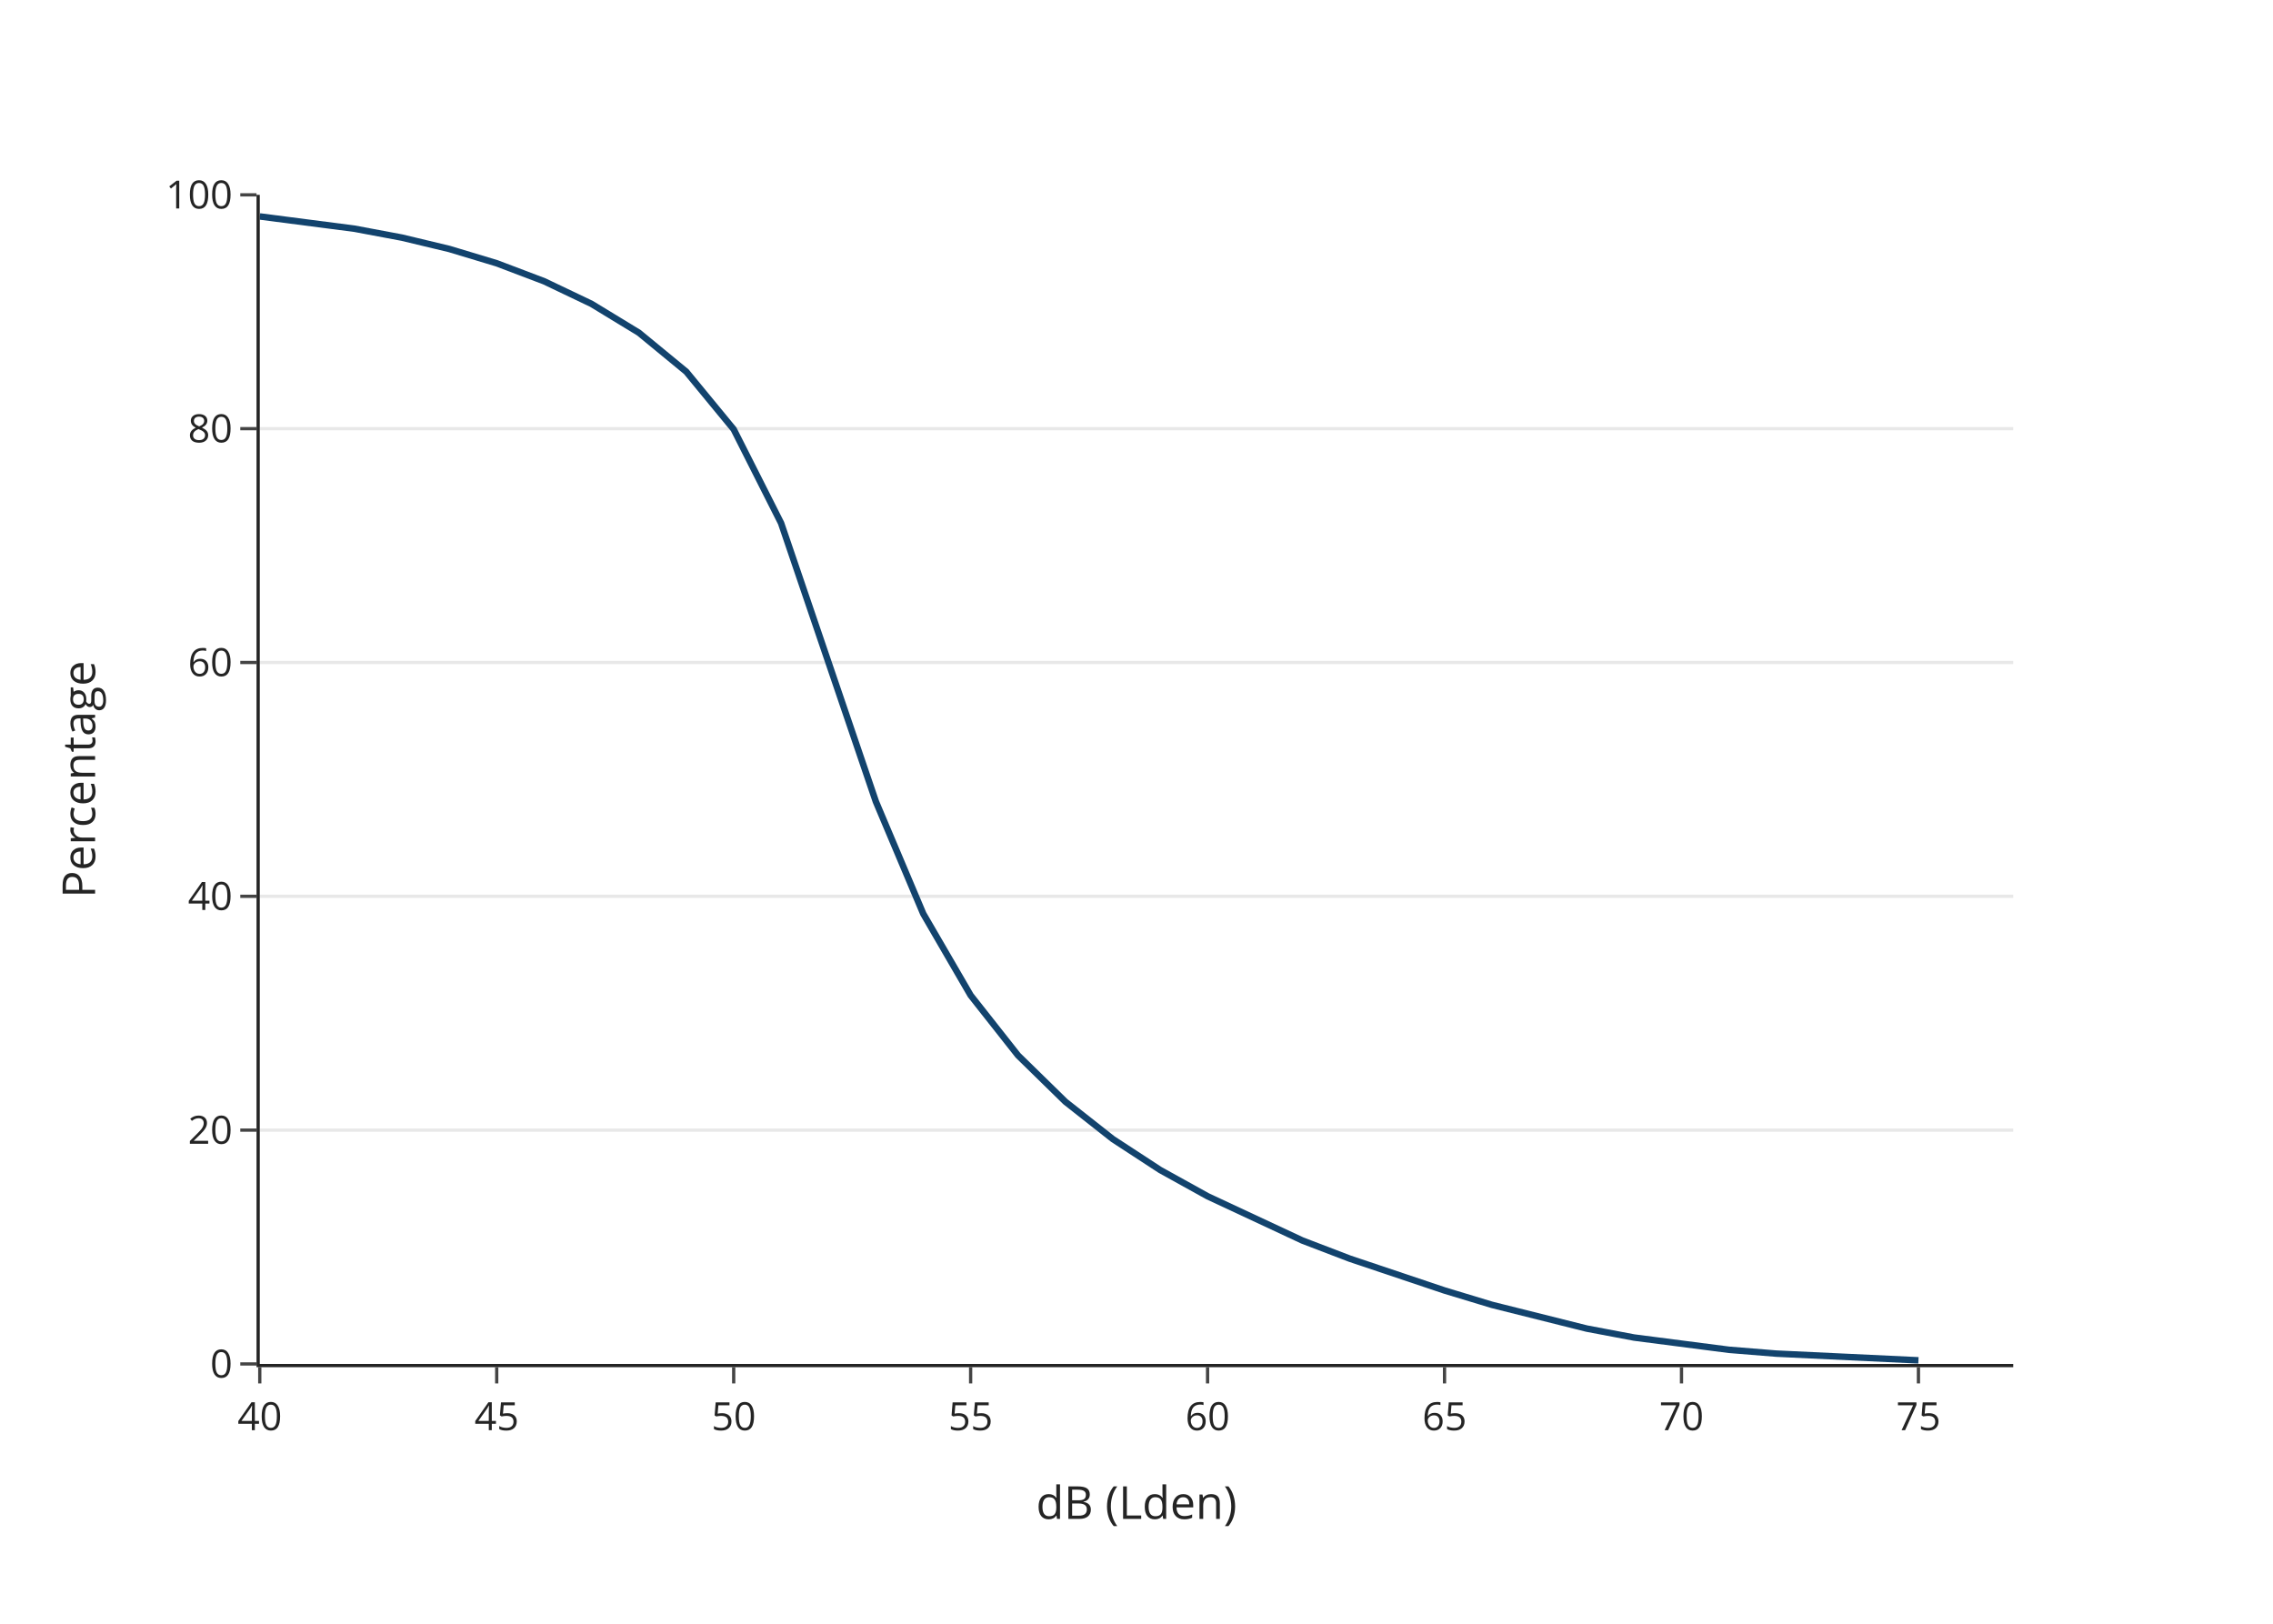
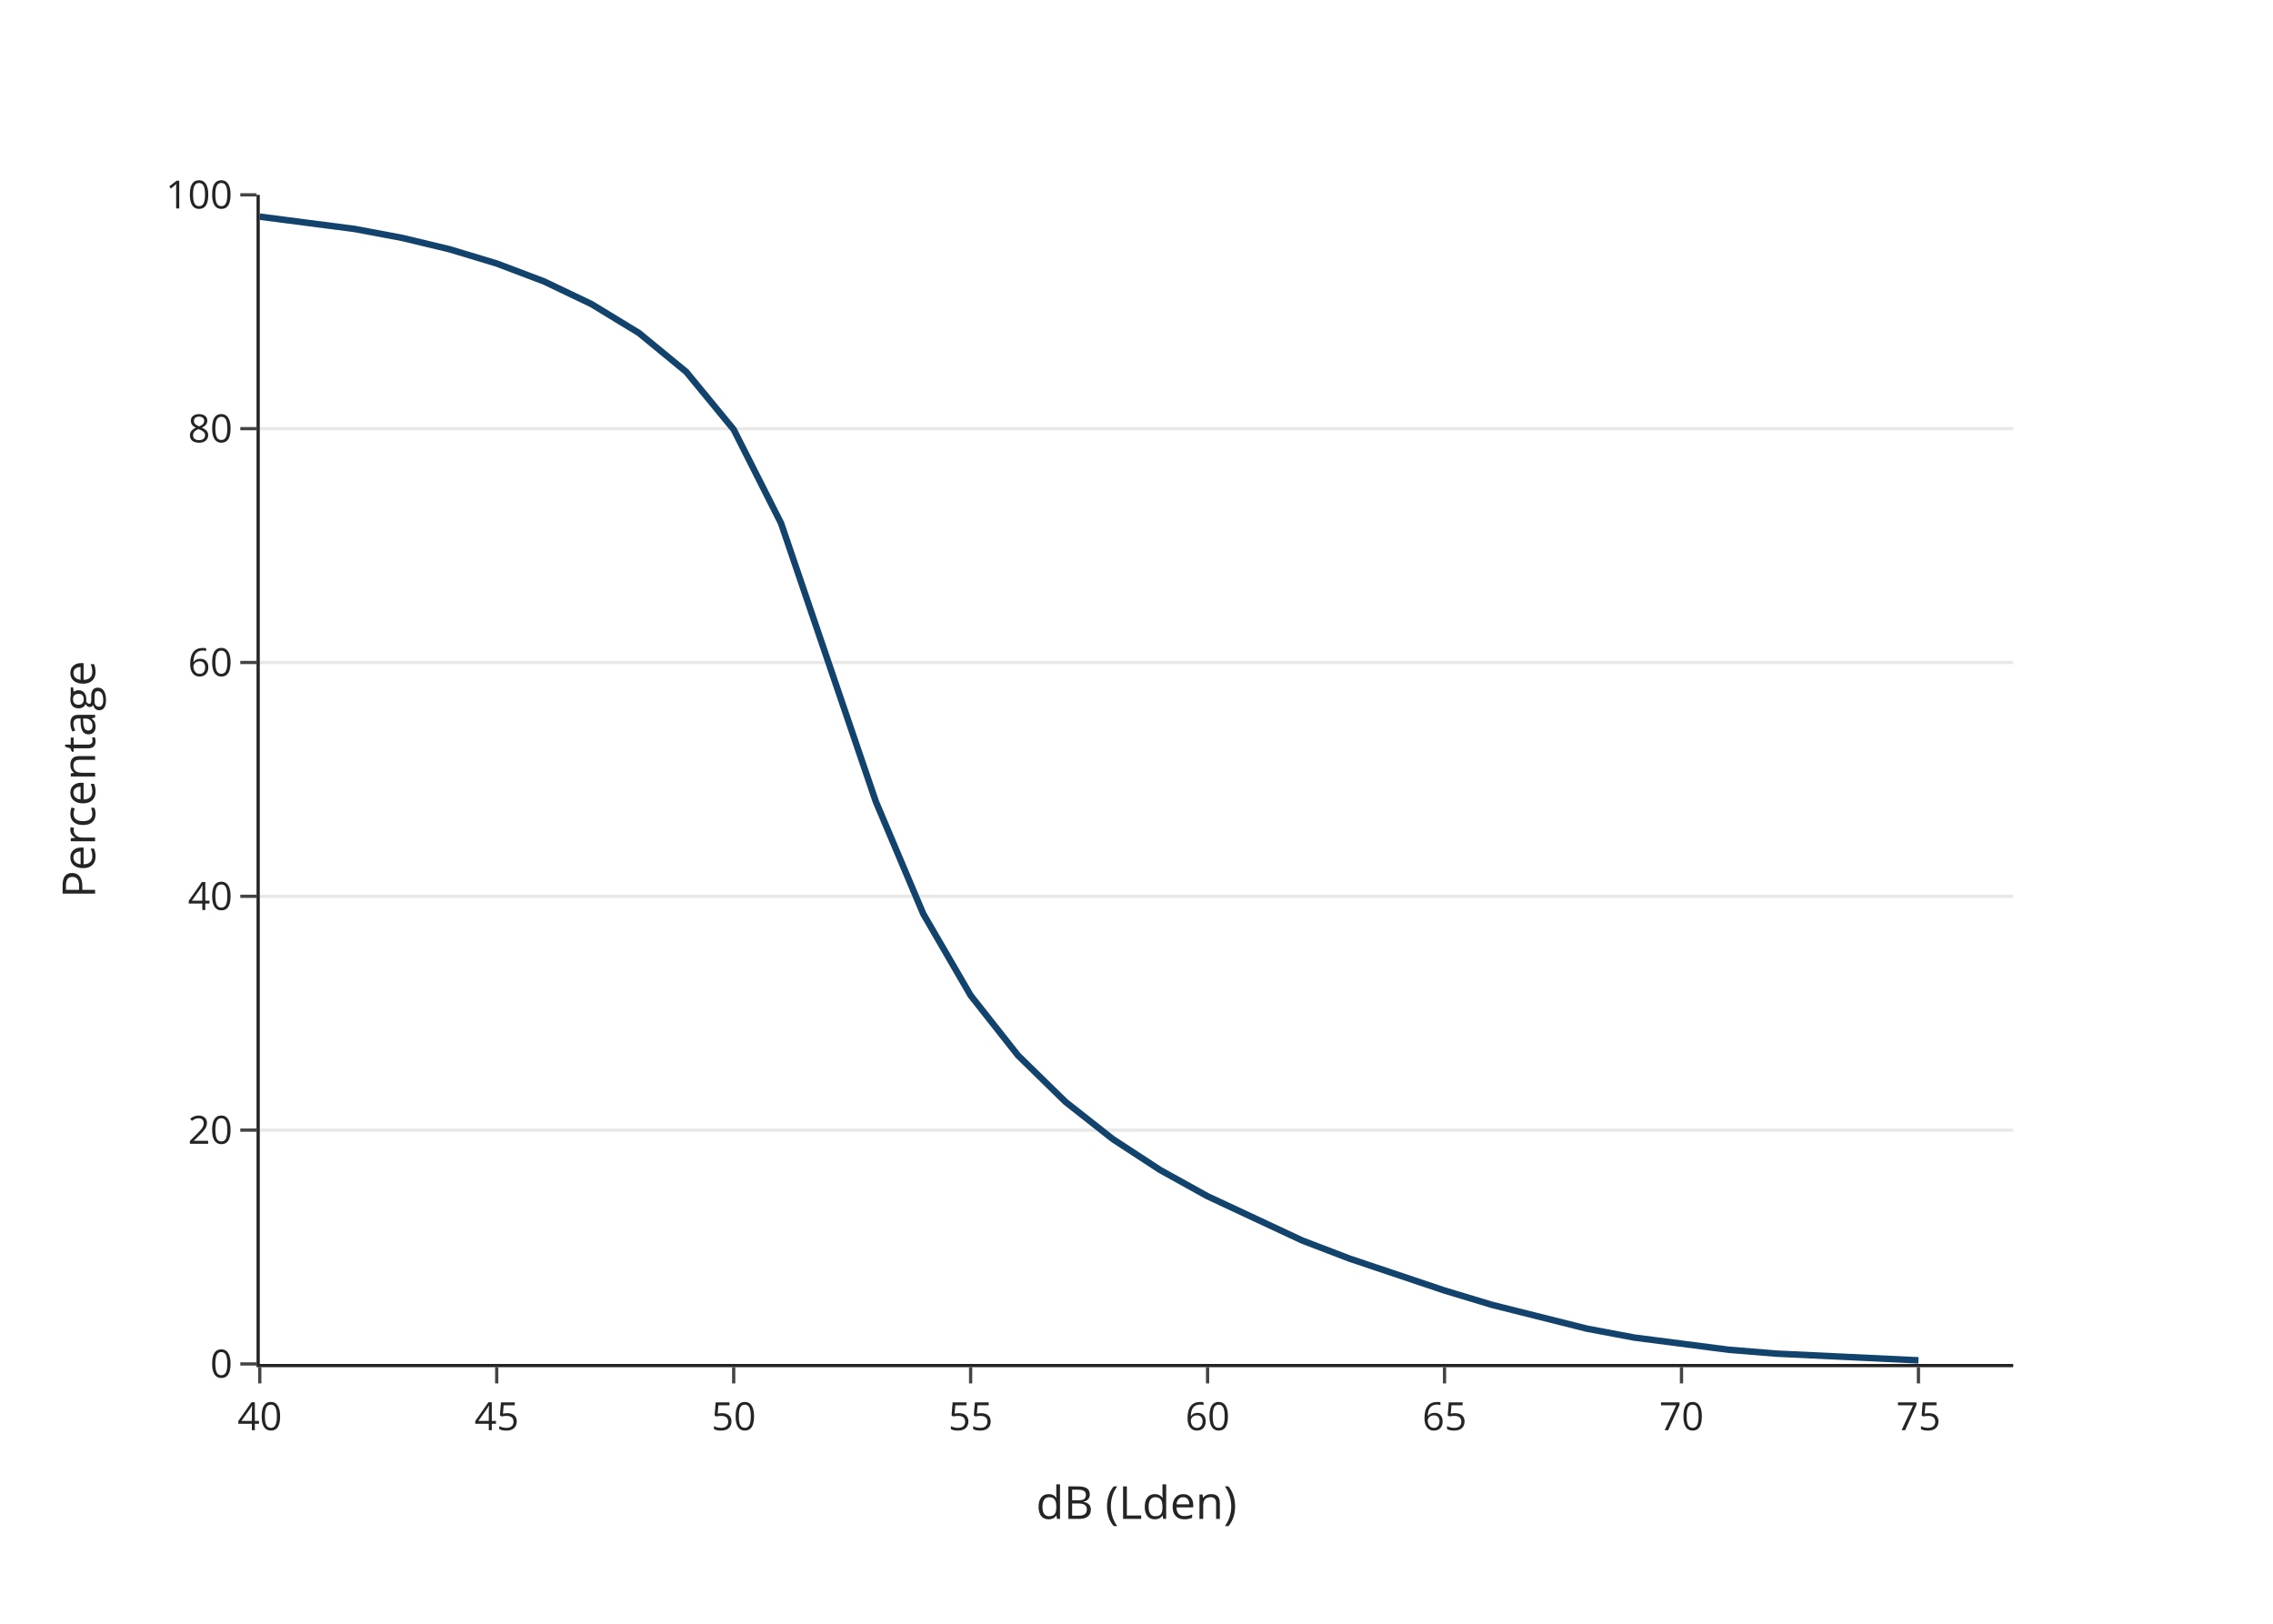
<svg xmlns="http://www.w3.org/2000/svg" class="main-svg" width="700" height="500" style="" viewBox="0 0 700 500">
  <rect x="0" y="0" width="700" height="500" style="fill: rgb(255, 255, 255); fill-opacity: 1;" />
-   <defs id="defs-15abba">
+   <defs id="defs-d95fde">
    <g class="clips">
-       <clipPath id="clip15abbaxyplot" class="plotclip">
+       <clipPath id="clipd95fdexyplot" class="plotclip">
        <rect width="540" height="360" />
      </clipPath>
-       <clipPath class="axesclip" id="clip15abbax">
+       <clipPath class="axesclip" id="clipd95fdex">
        <rect x="80" y="0" width="540" height="500" />
      </clipPath>
-       <clipPath class="axesclip" id="clip15abbay">
+       <clipPath class="axesclip" id="clipd95fdey">
        <rect x="0" y="60" width="700" height="360" />
      </clipPath>
-       <clipPath class="axesclip" id="clip15abbaxy">
+       <clipPath class="axesclip" id="clipd95fdexy">
        <rect x="80" y="60" width="540" height="360" />
      </clipPath>
    </g>
    <g class="gradients" />
    <g class="patterns" />
  </defs>
  <g class="bglayer" />
  <g class="layer-below">
    <g class="imagelayer" />
    <g class="shapelayer" />
  </g>
  <g class="cartesianlayer">
    <g class="subplot xy">
      <g class="layer-subplot">
        <g class="shapelayer" />
        <g class="imagelayer" />
      </g>
      <g class="minor-gridlayer">
        <g class="x" />
        <g class="y" />
      </g>
      <g class="gridlayer">
        <g class="x" />
        <g class="y">
          <path class="ygrid crisp" transform="translate(0,348)" d="M80,0h540" style="stroke: rgb(232, 232, 232); stroke-opacity: 1; stroke-width: 1px;" />
          <path class="ygrid crisp" transform="translate(0,276)" d="M80,0h540" style="stroke: rgb(232, 232, 232); stroke-opacity: 1; stroke-width: 1px;" />
          <path class="ygrid crisp" transform="translate(0,204)" d="M80,0h540" style="stroke: rgb(232, 232, 232); stroke-opacity: 1; stroke-width: 1px;" />
          <path class="ygrid crisp" transform="translate(0,132)" d="M80,0h540" style="stroke: rgb(232, 232, 232); stroke-opacity: 1; stroke-width: 1px;" />
        </g>
      </g>
      <g class="zerolinelayer" />
      <g class="layer-between">
        <g class="shapelayer" />
        <g class="imagelayer" />
      </g>
      <path class="xlines-below" />
      <path class="ylines-below" />
      <g class="overlines-below" />
      <g class="xaxislayer-below" />
      <g class="yaxislayer-below" />
      <g class="overaxes-below" />
      <g class="overplot">
-         <g class="xy" transform="translate(80,60)" clip-path="url(#clip15abbaxyplot)">
+         <g class="xy" transform="translate(80,60)" clip-path="url(#clipd95fdexyplot)">
          <g class="scatterlayer mlayer">
-             <g class="trace scatter trace189125" style="stroke-miterlimit: 2; opacity: 1;">
+             <g class="trace scatter tracea2a53e" style="stroke-miterlimit: 2; opacity: 1;">
              <g class="fills" />
              <g class="errorbars" />
              <g class="lines">
-                 <path class="js-line" d="M0,6.65L29.19,10.43L43.78,13.17L58.38,16.67L72.97,21.07L87.57,26.61L102.16,33.57L116.76,42.46L131.35,54.46L145.95,72.2L160.54,101.07L189.73,186.82L204.32,221.36L218.92,246.49L233.51,264.98L248.11,279.26L262.7,290.75L277.3,300.28L291.89,308.36L321.08,321.99L335.68,327.58L364.86,337.38L379.46,341.8L408.65,349.11L423.24,351.87L452.43,355.64L467.03,356.82L510.81,358.89" style="vector-effect: none; fill: none; stroke: rgb(18, 67, 109); stroke-opacity: 1; stroke-width: 2px; opacity: 1;" />
+                 <path class="js-line" d="M0,6.72L29.19,10.5L43.78,13.24L58.38,16.74L72.97,21.14L87.57,26.67L102.16,33.64L116.76,42.53L131.35,54.52L145.95,72.26L160.54,101.13L189.73,186.85L204.32,221.38L218.92,246.52L233.51,265L248.11,279.27L262.7,290.76L277.3,300.29L291.89,308.37L321.08,322L335.68,327.59L364.86,337.39L379.46,341.8L408.65,349.12L423.24,351.87L452.43,355.64L467.03,356.82L510.81,358.89" style="vector-effect: none; fill: none; stroke: rgb(18, 67, 109); stroke-opacity: 1; stroke-width: 2px; opacity: 1;" />
              </g>
              <g class="points" />
              <g class="text" />
            </g>
          </g>
        </g>
      </g>
      <path class="xlines-above crisp" d="M79,420.5H620" style="fill: none; stroke-width: 1px; stroke: rgb(36, 36, 36); stroke-opacity: 1;" />
      <path class="ylines-above crisp" d="M79.5,60V420" style="fill: none; stroke-width: 1px; stroke: rgb(36, 36, 36); stroke-opacity: 1;" />
      <g class="overlines-above" />
      <g class="xaxislayer-above">
        <path class="xtick ticks crisp" d="M0,421v5" transform="translate(80,0)" style="stroke: rgb(68, 68, 68); stroke-opacity: 1; stroke-width: 1px;" />
        <path class="xtick ticks crisp" d="M0,421v5" transform="translate(152.97,0)" style="stroke: rgb(68, 68, 68); stroke-opacity: 1; stroke-width: 1px;" />
        <path class="xtick ticks crisp" d="M0,421v5" transform="translate(225.95,0)" style="stroke: rgb(68, 68, 68); stroke-opacity: 1; stroke-width: 1px;" />
        <path class="xtick ticks crisp" d="M0,421v5" transform="translate(298.92,0)" style="stroke: rgb(68, 68, 68); stroke-opacity: 1; stroke-width: 1px;" />
        <path class="xtick ticks crisp" d="M0,421v5" transform="translate(371.89,0)" style="stroke: rgb(68, 68, 68); stroke-opacity: 1; stroke-width: 1px;" />
        <path class="xtick ticks crisp" d="M0,421v5" transform="translate(444.86,0)" style="stroke: rgb(68, 68, 68); stroke-opacity: 1; stroke-width: 1px;" />
        <path class="xtick ticks crisp" d="M0,421v5" transform="translate(517.84,0)" style="stroke: rgb(68, 68, 68); stroke-opacity: 1; stroke-width: 1px;" />
        <path class="xtick ticks crisp" d="M0,421v5" transform="translate(590.81,0)" style="stroke: rgb(68, 68, 68); stroke-opacity: 1; stroke-width: 1px;" />
        <g class="xtick">
          <text text-anchor="middle" x="0" y="440.4" transform="translate(80,0)" style="font-family: 'Open Sans', verdana, arial, sans-serif; font-size: 12px; fill: rgb(36, 36, 36); fill-opacity: 1; white-space: pre; opacity: 1;">40</text>
        </g>
        <g class="xtick">
          <text text-anchor="middle" x="0" y="440.4" style="font-family: 'Open Sans', verdana, arial, sans-serif; font-size: 12px; fill: rgb(36, 36, 36); fill-opacity: 1; white-space: pre; opacity: 1;" transform="translate(152.97,0)">45</text>
        </g>
        <g class="xtick">
          <text text-anchor="middle" x="0" y="440.4" style="font-family: 'Open Sans', verdana, arial, sans-serif; font-size: 12px; fill: rgb(36, 36, 36); fill-opacity: 1; white-space: pre; opacity: 1;" transform="translate(225.95,0)">50</text>
        </g>
        <g class="xtick">
          <text text-anchor="middle" x="0" y="440.4" style="font-family: 'Open Sans', verdana, arial, sans-serif; font-size: 12px; fill: rgb(36, 36, 36); fill-opacity: 1; white-space: pre; opacity: 1;" transform="translate(298.92,0)">55</text>
        </g>
        <g class="xtick">
          <text text-anchor="middle" x="0" y="440.4" style="font-family: 'Open Sans', verdana, arial, sans-serif; font-size: 12px; fill: rgb(36, 36, 36); fill-opacity: 1; white-space: pre; opacity: 1;" transform="translate(371.89,0)">60</text>
        </g>
        <g class="xtick">
          <text text-anchor="middle" x="0" y="440.4" style="font-family: 'Open Sans', verdana, arial, sans-serif; font-size: 12px; fill: rgb(36, 36, 36); fill-opacity: 1; white-space: pre; opacity: 1;" transform="translate(444.86,0)">65</text>
        </g>
        <g class="xtick">
          <text text-anchor="middle" x="0" y="440.4" style="font-family: 'Open Sans', verdana, arial, sans-serif; font-size: 12px; fill: rgb(36, 36, 36); fill-opacity: 1; white-space: pre; opacity: 1;" transform="translate(517.84,0)">70</text>
        </g>
        <g class="xtick">
          <text text-anchor="middle" x="0" y="440.4" style="font-family: 'Open Sans', verdana, arial, sans-serif; font-size: 12px; fill: rgb(36, 36, 36); fill-opacity: 1; white-space: pre; opacity: 1;" transform="translate(590.81,0)">75</text>
        </g>
      </g>
      <g class="yaxislayer-above">
        <path class="ytick ticks crisp" d="M79,0h-5" transform="translate(0,420)" style="stroke: rgb(68, 68, 68); stroke-opacity: 1; stroke-width: 1px;" />
        <path class="ytick ticks crisp" d="M79,0h-5" transform="translate(0,348)" style="stroke: rgb(68, 68, 68); stroke-opacity: 1; stroke-width: 1px;" />
        <path class="ytick ticks crisp" d="M79,0h-5" transform="translate(0,276)" style="stroke: rgb(68, 68, 68); stroke-opacity: 1; stroke-width: 1px;" />
        <path class="ytick ticks crisp" d="M79,0h-5" transform="translate(0,204)" style="stroke: rgb(68, 68, 68); stroke-opacity: 1; stroke-width: 1px;" />
        <path class="ytick ticks crisp" d="M79,0h-5" transform="translate(0,132)" style="stroke: rgb(68, 68, 68); stroke-opacity: 1; stroke-width: 1px;" />
        <path class="ytick ticks crisp" d="M79,0h-5" transform="translate(0,60)" style="stroke: rgb(68, 68, 68); stroke-opacity: 1; stroke-width: 1px;" />
        <g class="ytick">
          <text text-anchor="end" x="71.6" y="4.2" transform="translate(0,420)" style="font-family: 'Open Sans', verdana, arial, sans-serif; font-size: 12px; fill: rgb(36, 36, 36); fill-opacity: 1; white-space: pre; opacity: 1;">0</text>
        </g>
        <g class="ytick">
          <text text-anchor="end" x="71.6" y="4.2" style="font-family: 'Open Sans', verdana, arial, sans-serif; font-size: 12px; fill: rgb(36, 36, 36); fill-opacity: 1; white-space: pre; opacity: 1;" transform="translate(0,348)">20</text>
        </g>
        <g class="ytick">
          <text text-anchor="end" x="71.6" y="4.2" style="font-family: 'Open Sans', verdana, arial, sans-serif; font-size: 12px; fill: rgb(36, 36, 36); fill-opacity: 1; white-space: pre; opacity: 1;" transform="translate(0,276)">40</text>
        </g>
        <g class="ytick">
          <text text-anchor="end" x="71.6" y="4.2" style="font-family: 'Open Sans', verdana, arial, sans-serif; font-size: 12px; fill: rgb(36, 36, 36); fill-opacity: 1; white-space: pre; opacity: 1;" transform="translate(0,204)">60</text>
        </g>
        <g class="ytick">
          <text text-anchor="end" x="71.6" y="4.2" style="font-family: 'Open Sans', verdana, arial, sans-serif; font-size: 12px; fill: rgb(36, 36, 36); fill-opacity: 1; white-space: pre; opacity: 1;" transform="translate(0,132)">80</text>
        </g>
        <g class="ytick">
          <text text-anchor="end" x="71.6" y="4.2" style="font-family: 'Open Sans', verdana, arial, sans-serif; font-size: 12px; fill: rgb(36, 36, 36); fill-opacity: 1; white-space: pre; opacity: 1;" transform="translate(0,60)">100</text>
        </g>
      </g>
      <g class="overaxes-above" />
    </g>
  </g>
  <g class="polarlayer" />
  <g class="smithlayer" />
  <g class="ternarylayer" />
  <g class="geolayer" />
  <g class="funnelarealayer" />
  <g class="pielayer" />
  <g class="iciclelayer" />
  <g class="treemaplayer" />
  <g class="sunburstlayer" />
  <g class="glimages" />
-   <defs id="topdefs-15abba">
+   <defs id="topdefs-d95fde">
    <g class="clips" />
  </defs>
  <g class="layer-above">
    <g class="imagelayer" />
    <g class="shapelayer" />
  </g>
  <g class="infolayer">
    <g class="g-gtitle" />
    <g class="g-xtitle">
      <text class="xtitle" x="350" y="467.706" text-anchor="middle" style="opacity: 1; font-family: 'Open Sans', verdana, arial, sans-serif; font-size: 14px; fill: rgb(36, 36, 36); fill-opacity: 1; white-space: pre;">dB (Lden)</text>
    </g>
    <g class="g-ytitle">
      <text class="ytitle" transform="rotate(-90,29.2875,240)" x="29.288" y="240" text-anchor="middle" style="opacity: 1; font-family: 'Open Sans', verdana, arial, sans-serif; font-size: 14px; fill: rgb(36, 36, 36); fill-opacity: 1; white-space: pre;">Percentage</text>
    </g>
  </g>
</svg>
